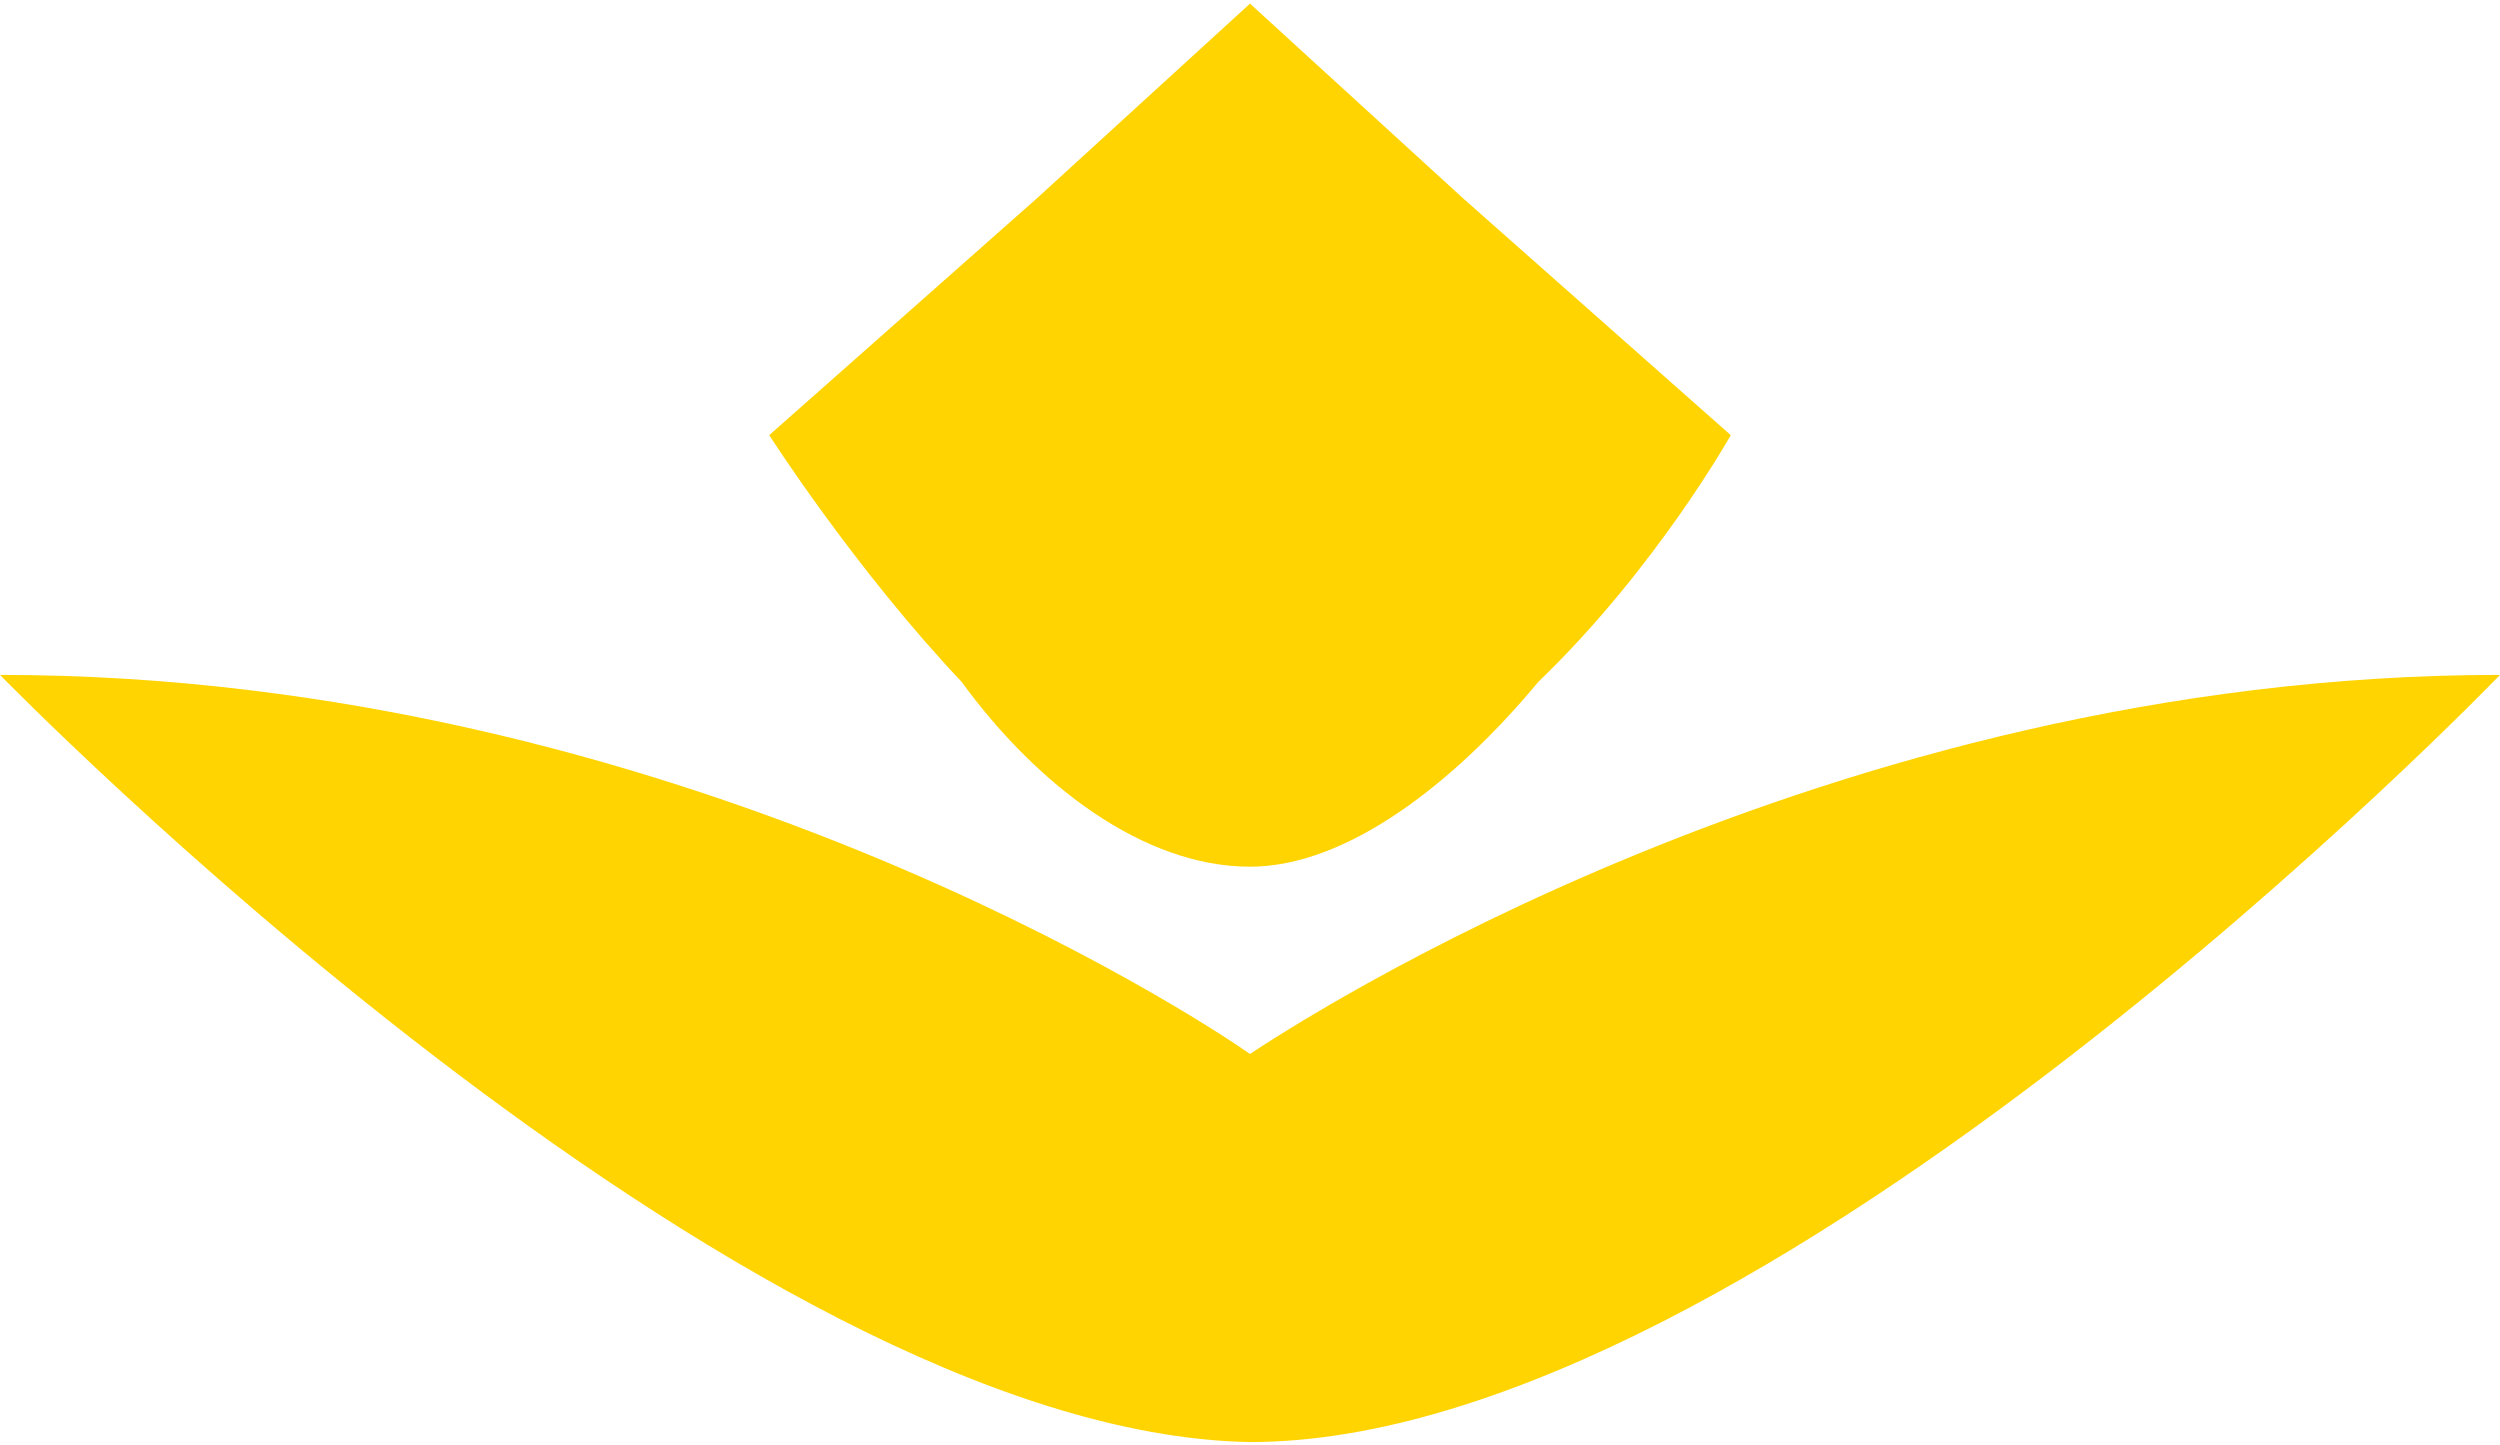
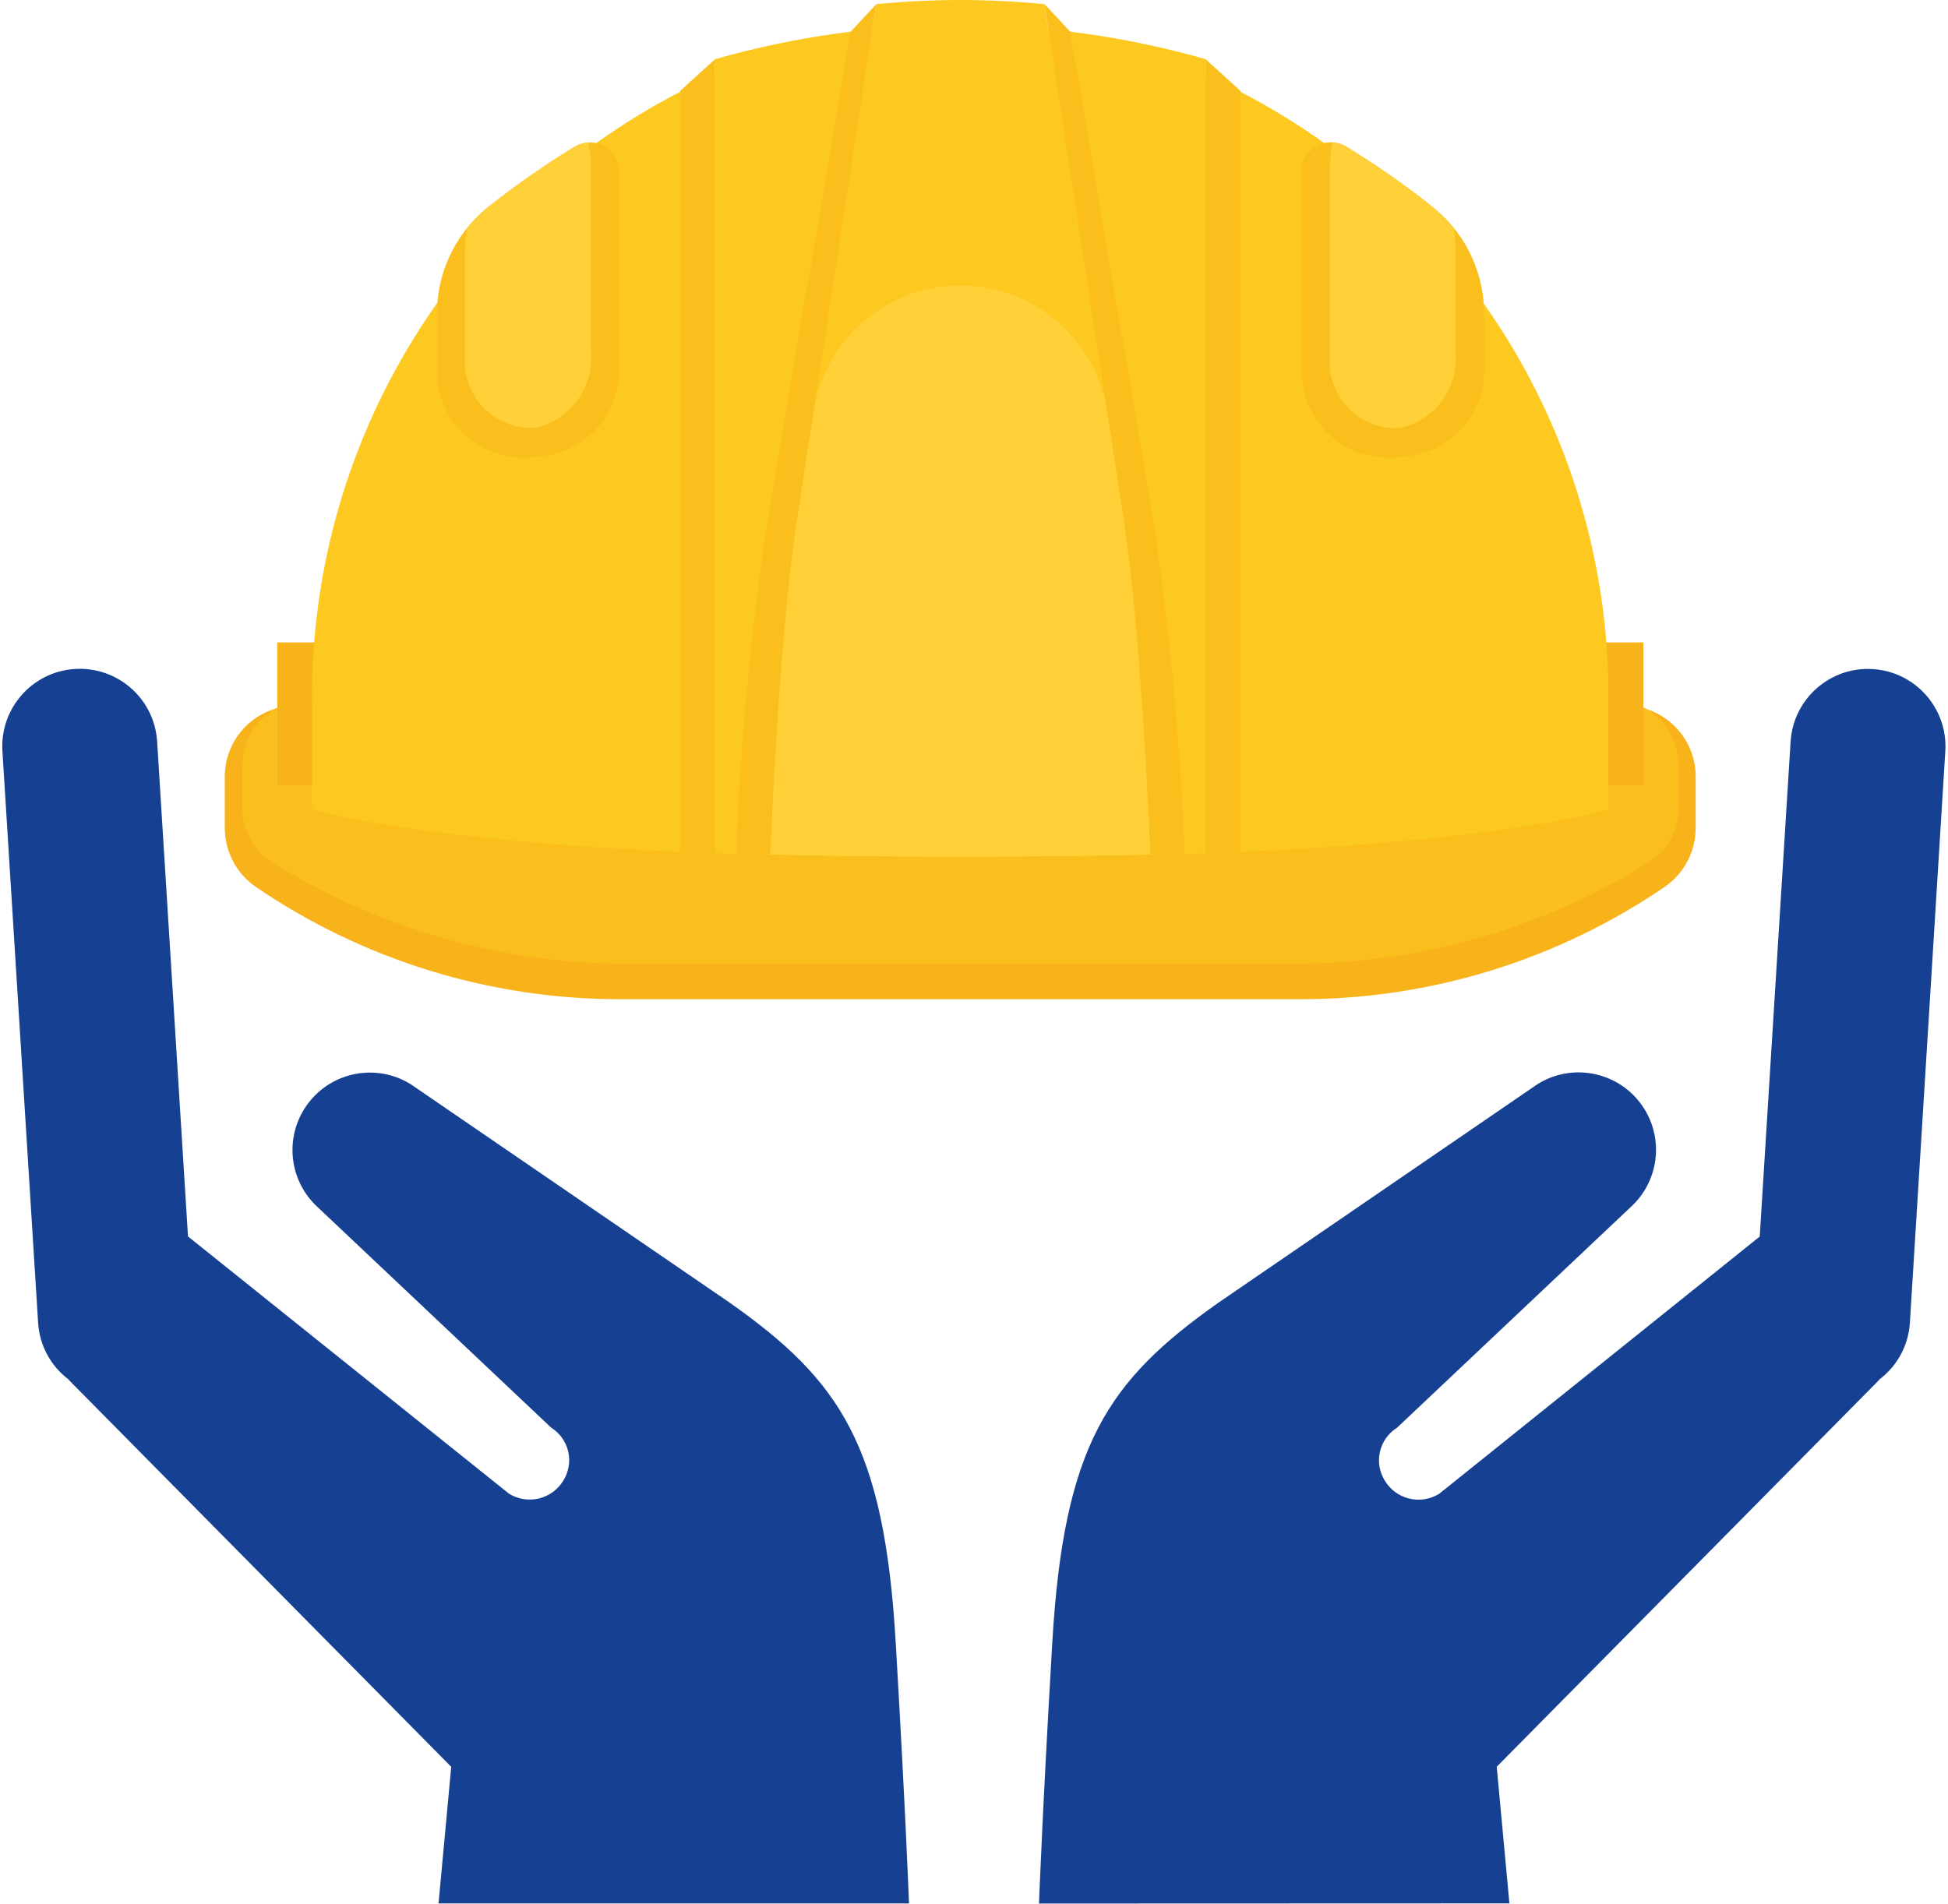
- <svg xmlns="http://www.w3.org/2000/svg" width="154" height="89" viewBox="0 0 154 89" fill="none">
-   <path d="M106.615 26.806L90.162 12.249L76.999 0.223L63.837 12.249L47.384 26.806C47.384 26.806 52.649 35.033 59.23 41.995C63.837 48.325 70.418 53.388 76.999 53.388C82.922 53.388 89.504 48.325 94.768 41.995C102.008 35.033 106.615 26.806 106.615 26.806Z" fill="#FFD400" />
-   <path d="M154 41.574C112.344 41.574 79.525 63.257 77 64.924C73.844 62.7 41.656 41.574 0 41.574C0 41.574 45.443 88.275 77 88.831C108.557 88.831 154 41.574 154 41.574Z" fill="#FFD400" />
+ <svg xmlns="http://www.w3.org/2000/svg" width="36.225" height="35.402" viewBox="0 0 36.225 35.402">
+   <defs>
+     <clipPath id="clip-path">
+       <rect id="Rectangle_2" data-name="Rectangle 2" width="36.225" height="35.402" fill="none" />
+     </clipPath>
+   </defs>
+   <g id="Group_148" data-name="Group 148" transform="translate(0 -0.002)">
+     <g id="Group_1" data-name="Group 1" transform="translate(0 0.002)" clip-path="url(#clip-path)">
+       <path id="Path_1" data-name="Path 1" d="M53.675,114.339a93.675,93.675,0,0,1,12.574,1.195,1.319,1.319,0,0,1,1.1,1.312v.938a1.333,1.333,0,0,1-.574,1.1,12.013,12.013,0,0,1-6.764,2.091H47.334a12.012,12.012,0,0,1-6.764-2.091,1.333,1.333,0,0,1-.574-1.1v-.938a1.319,1.319,0,0,1,1.1-1.312,93.675,93.675,0,0,1,12.574-1.195" transform="translate(-35.816 -102.39)" fill="#f9b31a" />
+       <path id="Path_2" data-name="Path 2" d="M56.466,114.339a99,99,0,0,1,12.275,1.075,1.22,1.22,0,0,1,1.078,1.181v.844a1.176,1.176,0,0,1-.56.993,12.441,12.441,0,0,1-6.6,1.881H50.276a12.44,12.44,0,0,1-6.6-1.881,1.175,1.175,0,0,1-.561-.993V116.6a1.22,1.22,0,0,1,1.078-1.181,99,99,0,0,1,12.275-1.075" transform="translate(-38.607 -102.39)" fill="#fbbf1d" />
+       <rect id="Rectangle_1" data-name="Rectangle 1" width="25.403" height="2.655" transform="translate(5.157 11.949)" fill="#f9b31a" />
+       <path id="Path_3" data-name="Path 3" d="M62.847,7.187a14.145,14.145,0,0,1,9.563,0,12.651,12.651,0,0,1,7.268,11.78v1.77s-1.794.6-7.268.812c-1.387.045-2.973.073-4.782.073s-3.4-.028-4.782-.073c-5.475-.212-7.268-.812-7.268-.812v-1.77a12.652,12.652,0,0,1,7.268-11.78" transform="translate(-49.771 -5.69)" fill="#fdc920" />
+       <path id="Path_4" data-name="Path 4" d="M131.815,4.447a16.6,16.6,0,0,1,4.56.635V19.848c-1.334.041-2.845.066-4.56.066s-3.226-.025-4.56-.066V5.082a16.6,16.6,0,0,1,4.56-.635" transform="translate(-113.956 -3.982)" fill="#fdc920" />
+       <path id="Path_5" data-name="Path 5" d="M121.673,10.519V25.285l-.222-.007-.43-.018V11.112Z" transform="translate(-108.374 -9.42)" fill="#fbbf1d" />
+       <path id="Path_6" data-name="Path 6" d="M215.167,11.112V25.261l-.429.018-.222.007V10.519Z" transform="translate(-192.098 -9.42)" fill="#fbbf1d" />
+       <path id="Path_7" data-name="Path 7" d="M80.292,25.495a.547.547,0,0,1,.846.382v3.851a1.6,1.6,0,0,1-1.527,1.517,1.616,1.616,0,0,1-1.86-1.453V28.548a2.537,2.537,0,0,1,1.011-1.989,15.989,15.989,0,0,1,1.53-1.064" transform="translate(-69.626 -22.754)" fill="#fbbf1d" />
+       <path id="Path_8" data-name="Path 8" d="M233.985,26.559A2.537,2.537,0,0,1,235,28.548v1.18a1.6,1.6,0,0,1-1.527,1.517,1.616,1.616,0,0,1-1.86-1.454V25.877a.547.547,0,0,1,.846-.382,15.928,15.928,0,0,1,1.53,1.064" transform="translate(-207.404 -22.754)" fill="#fbbf1d" />
+       <path id="Path_9" data-name="Path 9" d="M233.985,26.559A2.537,2.537,0,0,1,235,28.548v1.18a1.6,1.6,0,0,1-1.527,1.517,1.616,1.616,0,0,1-1.86-1.454V25.877a.547.547,0,0,1,.846-.382,15.928,15.928,0,0,1,1.53,1.064" transform="translate(-207.404 -22.754)" fill="#fbbf1d" />
+       <path id="Path_10" data-name="Path 10" d="M83.226,26.569a15.97,15.97,0,0,1,1.53-1.064.58.58,0,0,1,.272-.084,2.885,2.885,0,0,1,.053.424v3.5a1.322,1.322,0,0,1-1.057,1.379A1.24,1.24,0,0,1,82.736,29.4V27.51a3.5,3.5,0,0,1,.038-.5,2.835,2.835,0,0,1,.452-.446" transform="translate(-74.09 -22.765)" fill="#ffd038" />
+       <path id="Path_11" data-name="Path 11" d="M236.923,25.507a15.97,15.97,0,0,1,1.53,1.064,2.822,2.822,0,0,1,.452.445,3.5,3.5,0,0,1,.038.5v1.836a1.322,1.322,0,0,1-1.057,1.378A1.239,1.239,0,0,1,236.6,29.4V25.846a2.877,2.877,0,0,1,.053-.423.578.578,0,0,1,.272.084" transform="translate(-211.872 -22.766)" fill="#ffd038" />
+       <path id="Path_12" data-name="Path 12" d="M133.072,1.25l.479-.515-.072.469L132.1,10.192c-.257,1.627-.429,4.3-.517,6.359l-.642-.016a56.639,56.639,0,0,1,.61-6.343Z" transform="translate(-117.255 -0.658)" fill="#fbbf1d" />
+       <path id="Path_13" data-name="Path 13" d="M185.911,1.2l-.072-.469.479.515,1.523,8.942a56.642,56.642,0,0,1,.61,6.343l-.642.016c-.088-2.054-.26-4.732-.517-6.359Z" transform="translate(-166.418 -0.658)" fill="#fbbf1d" />
+       <path id="Path_14" data-name="Path 14" d="M139.046.077C139.56.027,140.081,0,140.609,0s1.049.027,1.563.077l1.454,9.458c.257,1.627.428,4.3.516,6.359-1.071.025-2.244.039-3.533.039s-2.462-.014-3.533-.039c.088-2.054.26-4.732.517-6.359Z" transform="translate(-122.751 0)" fill="#fdc920" />
+       <path id="Path_15" data-name="Path 15" d="M137.594,55.041l.283-1.84a2.759,2.759,0,0,1,5.467,0l.283,1.84c.257,1.627.428,4.3.516,6.359-1.071.025-2.244.039-3.533.039s-2.462-.014-3.533-.039c.088-2.055.259-4.732.517-6.359" transform="translate(-122.752 -45.507)" fill="#ffd038" />
+       <path id="Path_16" data-name="Path 16" d="M17.308,141.995s-.066-1.759-.247-4.85c-.215-3.674-1.033-4.874-3.086-6.323l-5.933-4.064A1.44,1.44,0,0,0,6.3,129.034l4.354,4.112a.714.714,0,0,1,.225.985.73.73,0,0,1-1.011.242L3.9,129.589l-.574-9.206a1.441,1.441,0,1,0-2.877.18L1.113,131.2a1.43,1.43,0,0,0,.572,1.054l-.006,0,7.116,7.2-.236,2.541Z" transform="translate(-0.404 -106.592)" fill="#164192" />
+       <path id="Path_17" data-name="Path 17" d="M193.627,141.994l-.236-2.541,7.117-7.2-.006,0a1.432,1.432,0,0,0,.572-1.054l.659-10.634a1.441,1.441,0,1,0-2.877-.18l-.574,9.206-5.96,4.784a.73.73,0,0,1-1.011-.242.714.714,0,0,1,.225-.985l4.354-4.112a1.44,1.44,0,0,0-1.745-2.276l-5.933,4.064c-2.053,1.449-2.871,2.649-3.086,6.323-.181,3.09-.247,4.85-.247,4.85Z" transform="translate(-165.558 -106.592)" fill="#164192" />
+     </g>
+   </g>
</svg>
